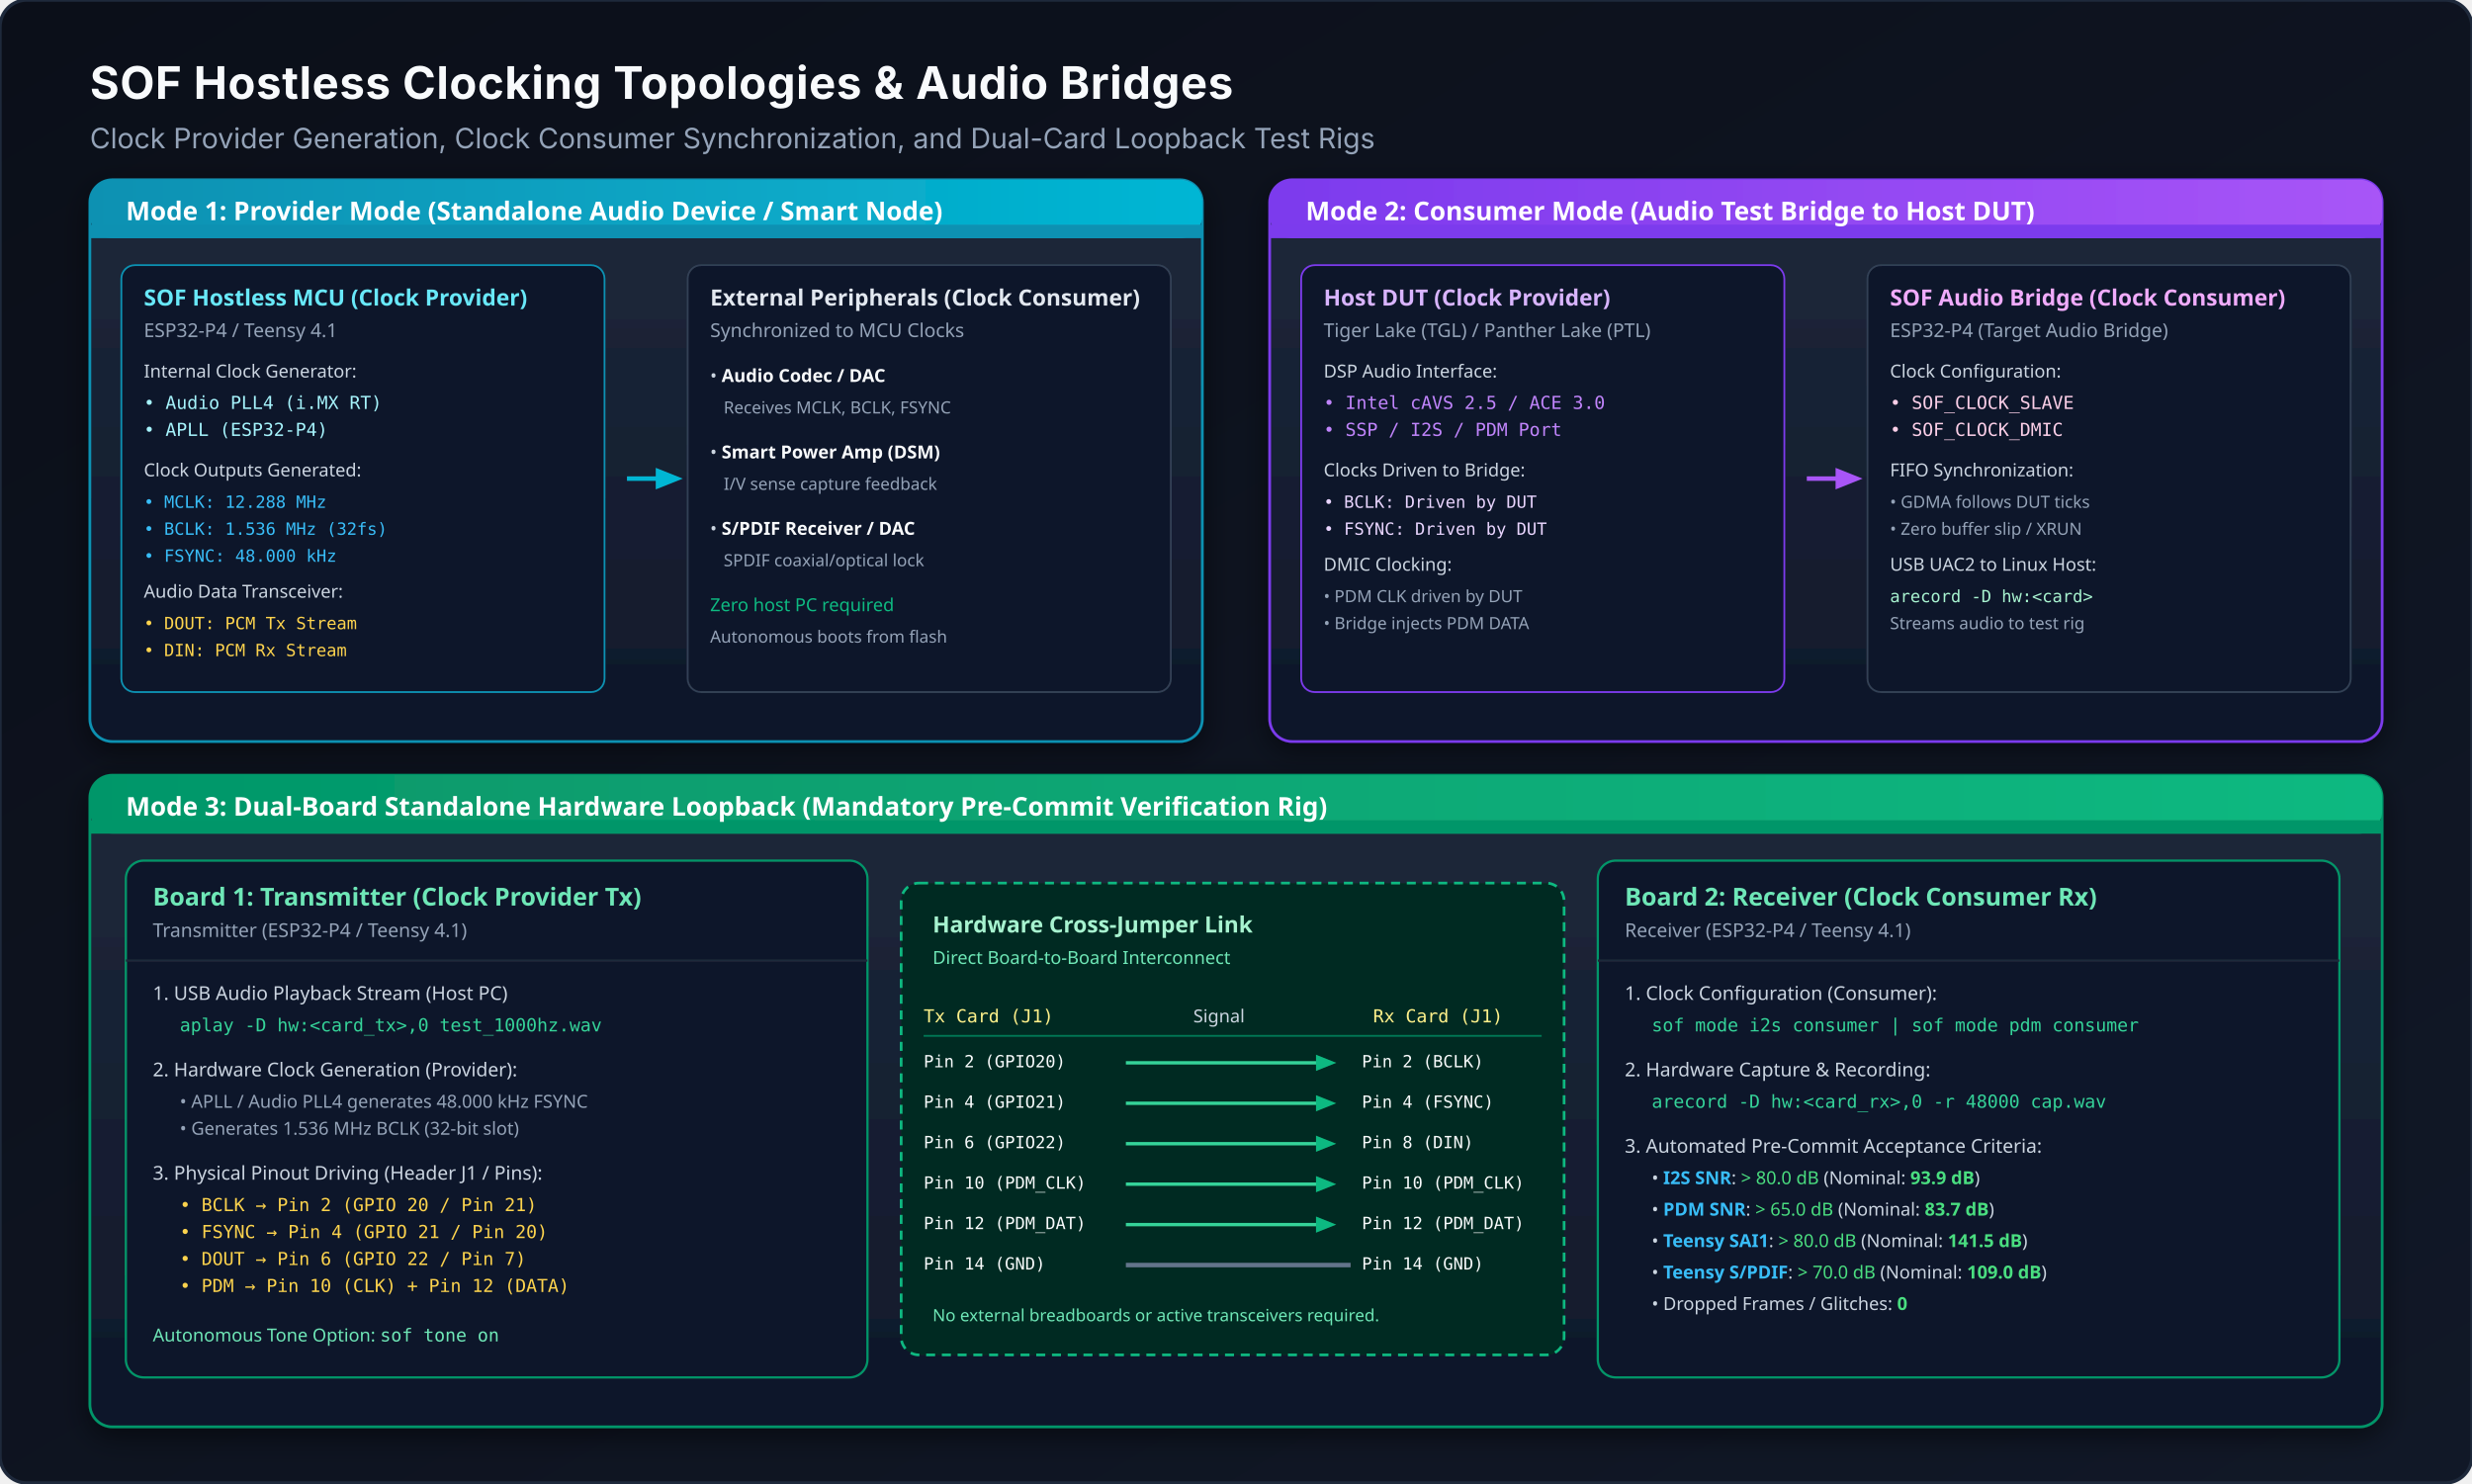
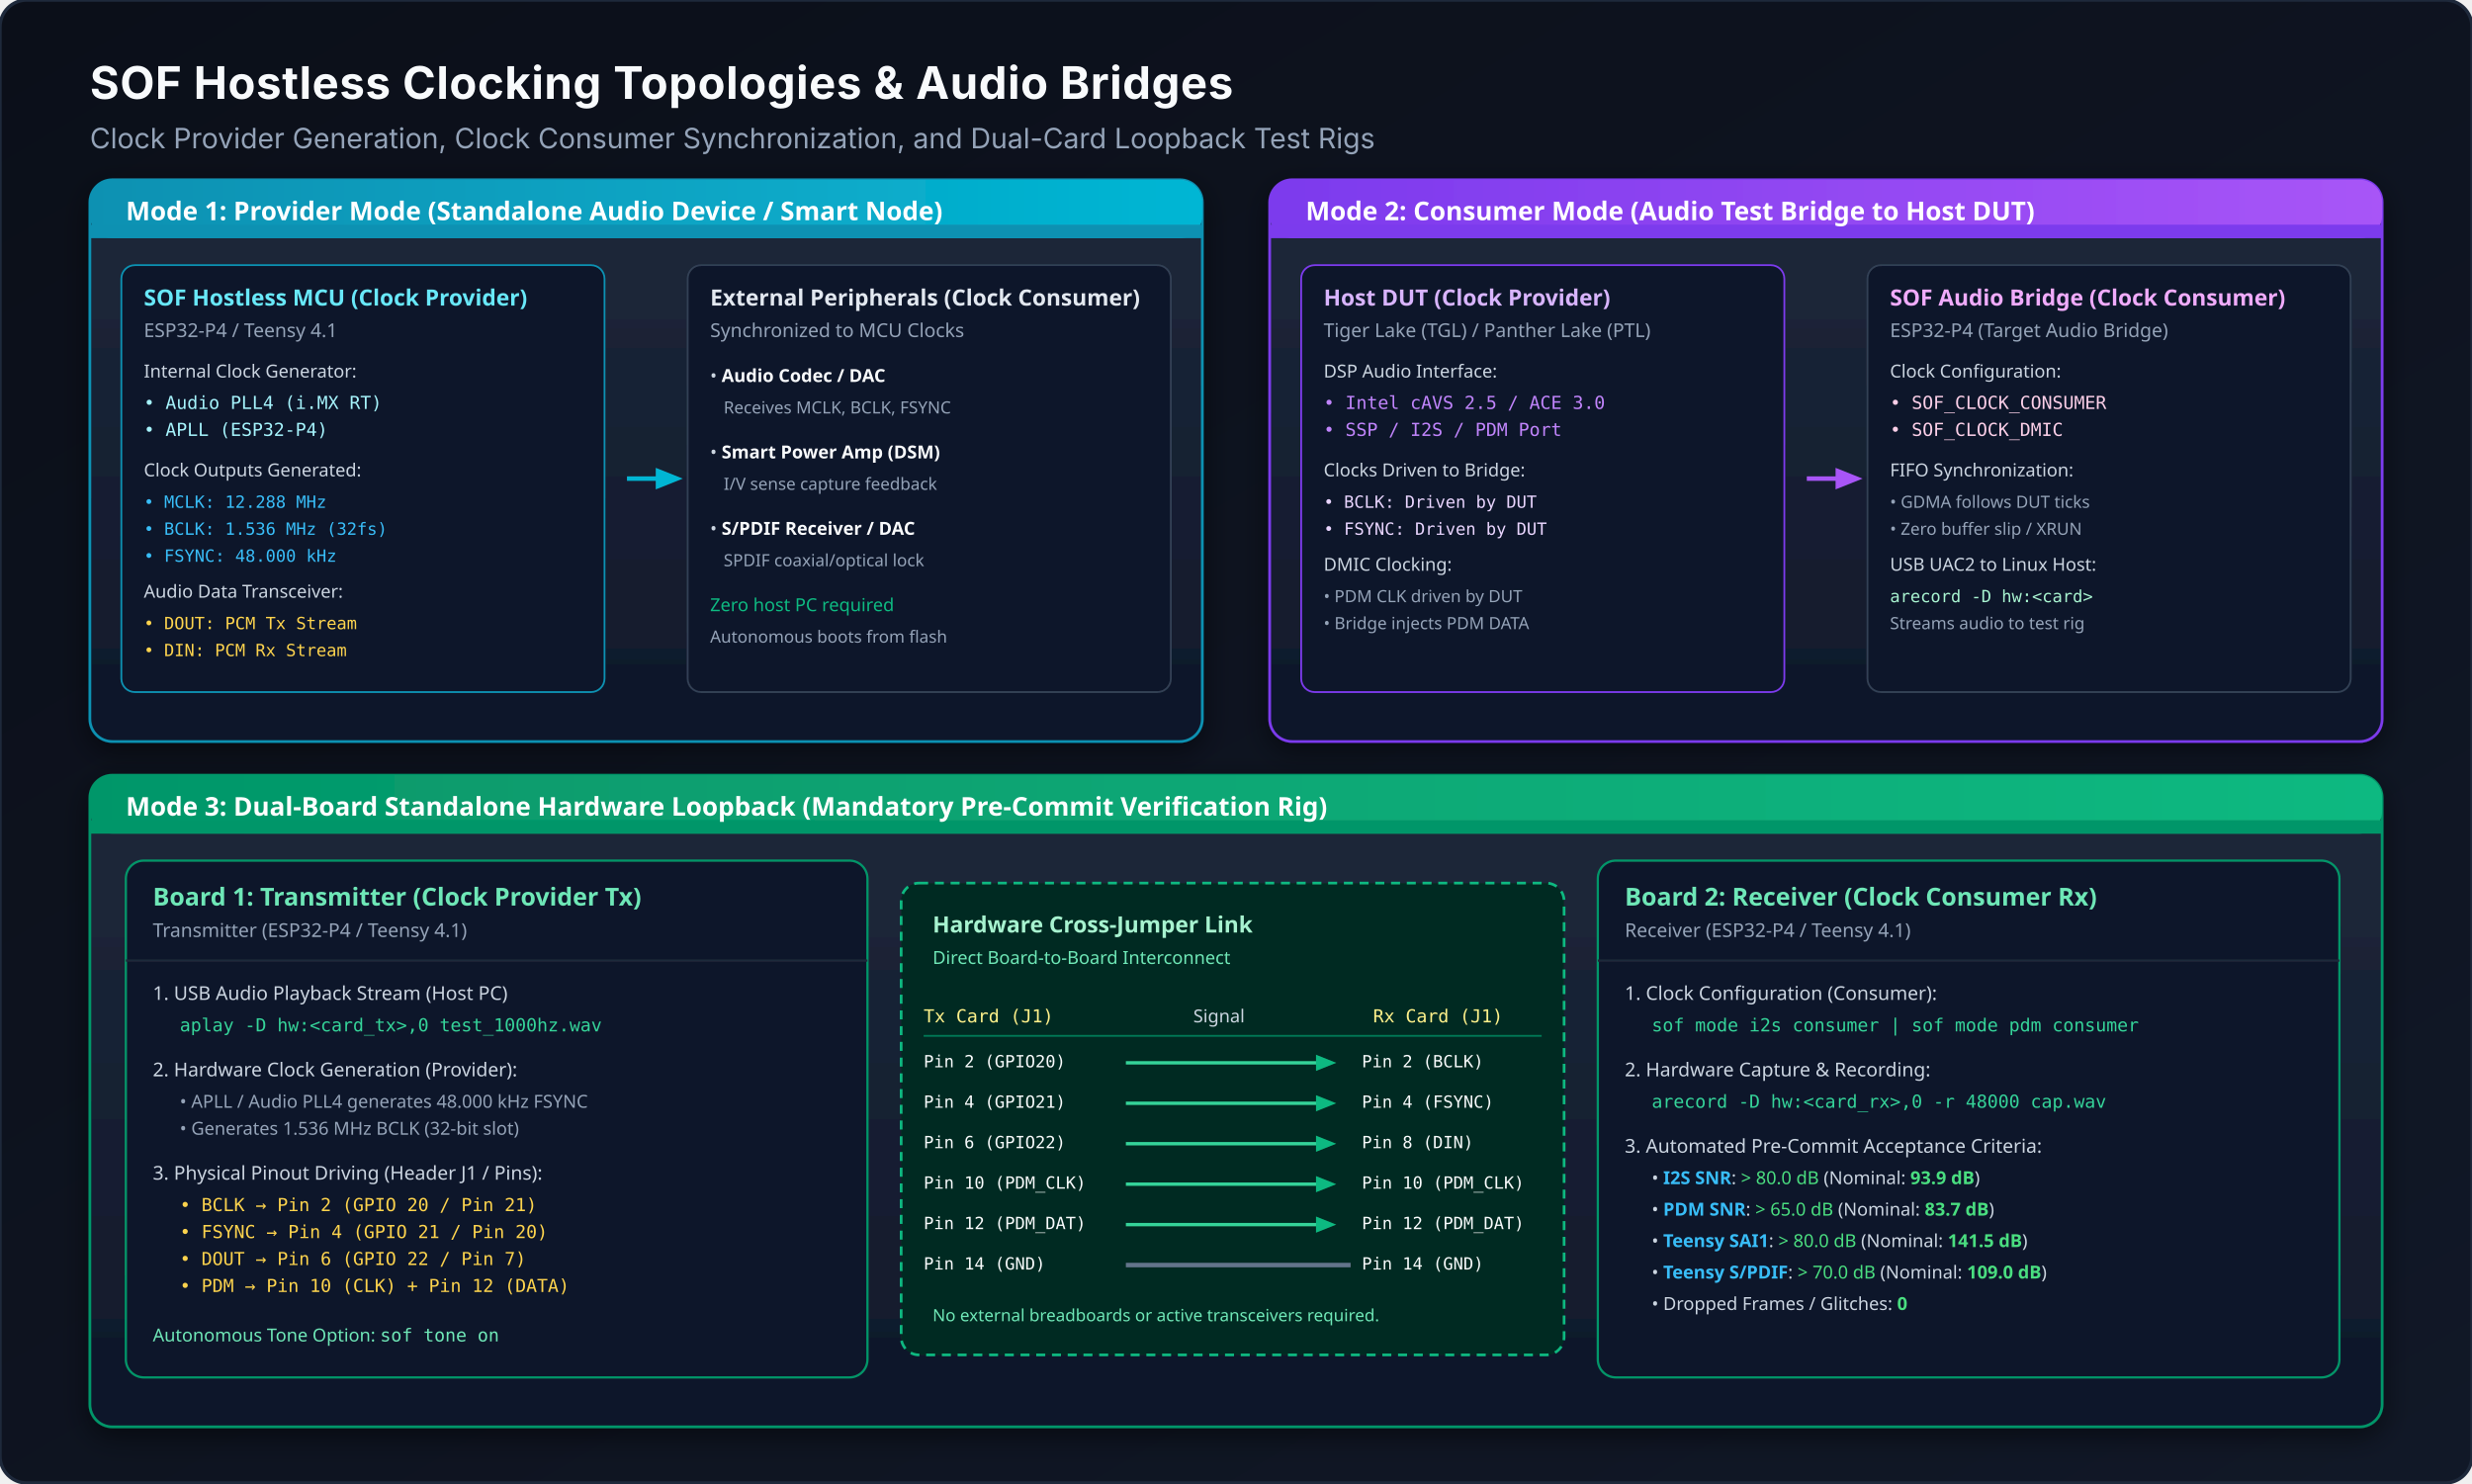
<svg xmlns="http://www.w3.org/2000/svg" viewBox="0 0 1100 660" width="100%" height="100%">
  <defs>
    <linearGradient id="bg-grad-hlclk" x1="0%" y1="0%" x2="100%" y2="100%">
      <stop offset="0%" stop-color="#0b0f19" />
      <stop offset="100%" stop-color="#111827" />
    </linearGradient>
    <linearGradient id="card-grad-hlc" x1="0%" y1="0%" x2="0%" y2="100%">
      <stop offset="0%" stop-color="#1e293b" />
      <stop offset="100%" stop-color="#0f172a" />
    </linearGradient>
    <linearGradient id="hdr-cyan-hlc" x1="0%" y1="0%" x2="100%" y2="0%">
      <stop offset="0%" stop-color="#0891b2" />
      <stop offset="100%" stop-color="#06b6d4" />
    </linearGradient>
    <linearGradient id="hdr-purple-hlc" x1="0%" y1="0%" x2="100%" y2="0%">
      <stop offset="0%" stop-color="#7c3aed" />
      <stop offset="100%" stop-color="#a855f7" />
    </linearGradient>
    <linearGradient id="hdr-emerald-hlc" x1="0%" y1="0%" x2="100%" y2="0%">
      <stop offset="0%" stop-color="#059669" />
      <stop offset="100%" stop-color="#10b981" />
    </linearGradient>
    <marker id="arr-cyan-hlc" viewBox="0 0 10 10" refX="6" refY="5" markerWidth="6" markerHeight="6" orient="auto-start-reverse">
      <path d="M 0 1 L 10 5 L 0 9 z" fill="#06b6d4" />
    </marker>
    <marker id="arr-purple-hlc" viewBox="0 0 10 10" refX="6" refY="5" markerWidth="6" markerHeight="6" orient="auto-start-reverse">
      <path d="M 0 1 L 10 5 L 0 9 z" fill="#a855f7" />
    </marker>
    <marker id="arr-emerald-hlc" viewBox="0 0 10 10" refX="6" refY="5" markerWidth="6" markerHeight="6" orient="auto-start-reverse">
      <path d="M 0 1 L 10 5 L 0 9 z" fill="#10b981" />
    </marker>
    <marker id="arr-amber-hlc" viewBox="0 0 10 10" refX="6" refY="5" markerWidth="6" markerHeight="6" orient="auto-start-reverse">
      <path d="M 0 1 L 10 5 L 0 9 z" fill="#f59e0b" />
    </marker>
    <filter id="shadow-hlc" x="-5%" y="-5%" width="110%" height="115%">
      <feDropShadow dx="0" dy="4" stdDeviation="6" flood-color="#000" flood-opacity="0.5" />
    </filter>
  </defs>
  <rect width="1100" height="660" rx="12" fill="url(#bg-grad-hlclk)" stroke="#1e293b" stroke-width="1.5" />
  <g transform="translate(40, 22)">
    <text x="0" y="22" font-family="system-ui, -apple-system, sans-serif" font-size="20" font-weight="700" fill="#f8fafc" letter-spacing="0.3">
      SOF Hostless Clocking Topologies &amp; Audio Bridges
    </text>
    <text x="0" y="44" font-family="system-ui, -apple-system, sans-serif" font-size="12.5" fill="#94a3b8">
      Clock Provider Generation, Clock Consumer Synchronization, and Dual-Card Loopback Test Rigs
    </text>
  </g>
  <g transform="translate(40, 80)" filter="url(#shadow-hlc)">
    <rect width="495" height="250" rx="10" fill="url(#card-grad-hlc)" stroke="#0891b2" stroke-width="1.2" />
    <rect width="495" height="26" rx="10" fill="url(#hdr-cyan-hlc)" />
    <rect y="20" width="495" height="6" fill="#0891b2" />
    <text x="16" y="18" font-family="system-ui, sans-serif" font-size="11.5" font-weight="700" fill="#ffffff">
      Mode 1: Provider Mode (Standalone Audio Device / Smart Node)
    </text>
    <g transform="translate(14, 38)">
      <g transform="translate(0, 0)">
        <rect width="215" height="190" rx="6" fill="#0f172a" stroke="#0891b2" stroke-width="0.8" />
        <text x="10" y="18" font-family="system-ui, sans-serif" font-size="10" font-weight="700" fill="#67e8f9">SOF Hostless MCU (Clock Provider)</text>
        <text x="10" y="32" font-family="system-ui, sans-serif" font-size="8.5" fill="#94a3b8">ESP32-P4 / Teensy 4.1</text>
        <text x="10" y="50" font-family="system-ui, sans-serif" font-size="8" fill="#cbd5e1">Internal Clock Generator:</text>
        <text x="10" y="64" font-family="monospace" font-size="8" fill="#a5f3fc">• Audio PLL4 (i.MX RT)</text>
        <text x="10" y="76" font-family="monospace" font-size="8" fill="#a5f3fc">• APLL (ESP32-P4)</text>
        <text x="10" y="94" font-family="system-ui, sans-serif" font-size="8" fill="#cbd5e1">Clock Outputs Generated:</text>
        <text x="10" y="108" font-family="monospace" font-size="7.5" fill="#38bdf8">• MCLK: 12.288 MHz</text>
        <text x="10" y="120" font-family="monospace" font-size="7.5" fill="#38bdf8">• BCLK: 1.536 MHz (32fs)</text>
        <text x="10" y="132" font-family="monospace" font-size="7.5" fill="#38bdf8">• FSYNC: 48.000 kHz</text>
        <text x="10" y="148" font-family="system-ui, sans-serif" font-size="8" fill="#cbd5e1">Audio Data Transceiver:</text>
        <text x="10" y="162" font-family="monospace" font-size="7.5" fill="#fcd34d">• DOUT: PCM Tx Stream</text>
        <text x="10" y="174" font-family="monospace" font-size="7.5" fill="#fcd34d">• DIN:  PCM Rx Stream</text>
      </g>
      <line x1="225" y1="95" x2="245" y2="95" stroke="#06b6d4" stroke-width="2" marker-end="url(#arr-cyan-hlc)" />
      <g transform="translate(252, 0)">
        <rect width="215" height="190" rx="6" fill="#0f172a" stroke="#334155" stroke-width="0.8" />
        <text x="10" y="18" font-family="system-ui, sans-serif" font-size="10" font-weight="700" fill="#e2e8f0">External Peripherals (Clock Consumer)</text>
        <text x="10" y="32" font-family="system-ui, sans-serif" font-size="8.5" fill="#94a3b8">Synchronized to MCU Clocks</text>
        <text x="10" y="52" font-family="system-ui, sans-serif" font-size="8" fill="#cbd5e1">• <tspan font-weight="700" fill="#f8fafc">Audio Codec / DAC</tspan>
        </text>
        <text x="16" y="66" font-family="system-ui, sans-serif" font-size="7.5" fill="#94a3b8">Receives MCLK, BCLK, FSYNC</text>
        <text x="10" y="86" font-family="system-ui, sans-serif" font-size="8" fill="#cbd5e1">• <tspan font-weight="700" fill="#f8fafc">Smart Power Amp (DSM)</tspan>
        </text>
        <text x="16" y="100" font-family="system-ui, sans-serif" font-size="7.5" fill="#94a3b8">I/V sense capture feedback</text>
        <text x="10" y="120" font-family="system-ui, sans-serif" font-size="8" fill="#cbd5e1">• <tspan font-weight="700" fill="#f8fafc">S/PDIF Receiver / DAC</tspan>
        </text>
        <text x="16" y="134" font-family="system-ui, sans-serif" font-size="7.5" fill="#94a3b8">SPDIF coaxial/optical lock</text>
        <text x="10" y="154" font-family="system-ui, sans-serif" font-size="8" fill="#10b981">Zero host PC required</text>
        <text x="10" y="168" font-family="system-ui, sans-serif" font-size="7.5" fill="#94a3b8">Autonomous boots from flash</text>
      </g>
    </g>
  </g>
  <g transform="translate(565, 80)" filter="url(#shadow-hlc)">
    <rect width="495" height="250" rx="10" fill="url(#card-grad-hlc)" stroke="#7c3aed" stroke-width="1.2" />
    <rect width="495" height="26" rx="10" fill="url(#hdr-purple-hlc)" />
    <rect y="20" width="495" height="6" fill="#7c3aed" />
    <text x="16" y="18" font-family="system-ui, sans-serif" font-size="11.5" font-weight="700" fill="#ffffff">
      Mode 2: Consumer Mode (Audio Test Bridge to Host DUT)
    </text>
    <g transform="translate(14, 38)">
      <g transform="translate(0, 0)">
        <rect width="215" height="190" rx="6" fill="#0f172a" stroke="#7c3aed" stroke-width="0.8" />
        <text x="10" y="18" font-family="system-ui, sans-serif" font-size="10" font-weight="700" fill="#d8b4fe">Host DUT (Clock Provider)</text>
        <text x="10" y="32" font-family="system-ui, sans-serif" font-size="8.5" fill="#94a3b8">Tiger Lake (TGL) / Panther Lake (PTL)</text>
        <text x="10" y="50" font-family="system-ui, sans-serif" font-size="8" fill="#cbd5e1">DSP Audio Interface:</text>
        <text x="10" y="64" font-family="monospace" font-size="8" fill="#c084fc">• Intel cAVS 2.5 / ACE 3.0</text>
        <text x="10" y="76" font-family="monospace" font-size="8" fill="#c084fc">• SSP / I2S / PDM Port</text>
        <text x="10" y="94" font-family="system-ui, sans-serif" font-size="8" fill="#cbd5e1">Clocks Driven to Bridge:</text>
        <text x="10" y="108" font-family="monospace" font-size="7.5" fill="#e9d5ff">• BCLK: Driven by DUT</text>
        <text x="10" y="120" font-family="monospace" font-size="7.5" fill="#e9d5ff">• FSYNC: Driven by DUT</text>
        <text x="10" y="136" font-family="system-ui, sans-serif" font-size="8" fill="#cbd5e1">DMIC Clocking:</text>
        <text x="10" y="150" font-family="system-ui, sans-serif" font-size="7.5" fill="#94a3b8">• PDM CLK driven by DUT</text>
        <text x="10" y="162" font-family="system-ui, sans-serif" font-size="7.5" fill="#94a3b8">• Bridge injects PDM DATA</text>
      </g>
      <line x1="225" y1="95" x2="245" y2="95" stroke="#a855f7" stroke-width="2" marker-end="url(#arr-purple-hlc)" />
      <g transform="translate(252, 0)">
        <rect width="215" height="190" rx="6" fill="#0f172a" stroke="#334155" stroke-width="0.8" />
        <text x="10" y="18" font-family="system-ui, sans-serif" font-size="10" font-weight="700" fill="#f0abfc">SOF Audio Bridge (Clock Consumer)</text>
        <text x="10" y="32" font-family="system-ui, sans-serif" font-size="8.5" fill="#94a3b8">ESP32-P4 (Target Audio Bridge)</text>
        <text x="10" y="50" font-family="system-ui, sans-serif" font-size="8" fill="#cbd5e1">Clock Configuration:</text>
-         <text x="10" y="64" font-family="monospace" font-size="8" fill="#fbcfe8">• SOF_CLOCK_SLAVE</text>
+         <text x="10" y="64" font-family="monospace" font-size="8" fill="#fbcfe8">• SOF_CLOCK_CONSUMER</text>
        <text x="10" y="76" font-family="monospace" font-size="8" fill="#fbcfe8">• SOF_CLOCK_DMIC</text>
        <text x="10" y="94" font-family="system-ui, sans-serif" font-size="8" fill="#cbd5e1">FIFO Synchronization:</text>
        <text x="10" y="108" font-family="system-ui, sans-serif" font-size="7.5" fill="#94a3b8">• GDMA follows DUT ticks</text>
        <text x="10" y="120" font-family="system-ui, sans-serif" font-size="7.5" fill="#94a3b8">• Zero buffer slip / XRUN</text>
        <text x="10" y="136" font-family="system-ui, sans-serif" font-size="8" fill="#cbd5e1">USB UAC2 to Linux Host:</text>
        <text x="10" y="150" font-family="monospace" font-size="7.5" fill="#a7f3d0">arecord -D hw:&lt;card&gt;</text>
        <text x="10" y="162" font-family="system-ui, sans-serif" font-size="7.5" fill="#94a3b8">Streams audio to test rig</text>
      </g>
    </g>
  </g>
  <g transform="translate(40, 345)" filter="url(#shadow-hlc)">
    <rect width="1020" height="290" rx="10" fill="url(#card-grad-hlc)" stroke="#059669" stroke-width="1.2" />
    <rect width="1020" height="26" rx="10" fill="url(#hdr-emerald-hlc)" />
    <rect y="20" width="1020" height="6" fill="#059669" />
    <text x="16" y="18" font-family="system-ui, sans-serif" font-size="11.5" font-weight="700" fill="#ffffff">
      Mode 3: Dual-Board Standalone Hardware Loopback (Mandatory Pre-Commit Verification Rig)
    </text>
    <g transform="translate(16, 38)">
      <g transform="translate(0, 0)">
        <rect width="330" height="230" rx="8" fill="#0f172a" stroke="#059669" stroke-width="1" />
        <text x="12" y="20" font-family="system-ui, sans-serif" font-size="11" font-weight="700" fill="#6ee7b7">Board 1: Transmitter (Clock Provider Tx)</text>
        <text x="12" y="34" font-family="system-ui, sans-serif" font-size="8.5" fill="#94a3b8">Transmitter (ESP32-P4 / Teensy 4.1)</text>
        <rect y="44" width="330" height="1" fill="#1e293b" />
        <text x="12" y="62" font-family="system-ui, sans-serif" font-size="8.5" fill="#cbd5e1">1. USB Audio Playback Stream (Host PC)</text>
        <text x="24" y="76" font-family="monospace" font-size="8" fill="#34d399">aplay -D hw:&lt;card_tx&gt;,0 test_1000hz.wav</text>
        <text x="12" y="96" font-family="system-ui, sans-serif" font-size="8.5" fill="#cbd5e1">2. Hardware Clock Generation (Provider):</text>
        <text x="24" y="110" font-family="system-ui, sans-serif" font-size="8" fill="#94a3b8">• APLL / Audio PLL4 generates 48.000 kHz FSYNC</text>
        <text x="24" y="122" font-family="system-ui, sans-serif" font-size="8" fill="#94a3b8">• Generates 1.536 MHz BCLK (32-bit slot)</text>
        <text x="12" y="142" font-family="system-ui, sans-serif" font-size="8.5" fill="#cbd5e1">3. Physical Pinout Driving (Header J1 / Pins):</text>
        <text x="24" y="156" font-family="monospace" font-size="8" fill="#fcd34d">• BCLK  → Pin 2 (GPIO 20 / Pin 21)</text>
        <text x="24" y="168" font-family="monospace" font-size="8" fill="#fcd34d">• FSYNC → Pin 4 (GPIO 21 / Pin 20)</text>
        <text x="24" y="180" font-family="monospace" font-size="8" fill="#fcd34d">• DOUT  → Pin 6 (GPIO 22 / Pin 7)</text>
        <text x="24" y="192" font-family="monospace" font-size="8" fill="#fcd34d">• PDM   → Pin 10 (CLK) + Pin 12 (DATA)</text>
        <text x="12" y="214" font-family="system-ui, sans-serif" font-size="8" fill="#6ee7b7">Autonomous Tone Option: <tspan font-family="monospace">sof tone on</tspan>
        </text>
      </g>
      <g transform="translate(345, 10)">
        <rect width="295" height="210" rx="8" fill="#022c22" stroke="#10b981" stroke-width="1.2" stroke-dasharray="4,3" />
        <text x="14" y="22" font-family="system-ui, sans-serif" font-size="10" font-weight="700" fill="#a7f3d0">Hardware Cross-Jumper Link</text>
        <text x="14" y="36" font-family="system-ui, sans-serif" font-size="8" fill="#6ee7b7">Direct Board-to-Board Interconnect</text>
        <g transform="translate(10, 48)">
          <text x="0" y="14" font-family="monospace" font-size="8" fill="#fef08a">Tx Card (J1)</text>
          <text x="120" y="14" font-family="system-ui" font-size="8" fill="#cbd5e1">Signal</text>
          <text x="200" y="14" font-family="monospace" font-size="8" fill="#fef08a">Rx Card (J1)</text>
          <line y1="20" x2="275" y2="20" stroke="#047857" stroke-width="0.8" />
          <text x="0" y="34" font-family="monospace" font-size="7.5" fill="#f8fafc">Pin 2 (GPIO20)</text>
          <path d="M 90 32 L 180 32" stroke="#34d399" stroke-width="1.5" marker-end="url(#arr-emerald-hlc)" />
          <text x="195" y="34" font-family="monospace" font-size="7.5" fill="#f8fafc">Pin 2 (BCLK)</text>
          <text x="0" y="52" font-family="monospace" font-size="7.5" fill="#f8fafc">Pin 4 (GPIO21)</text>
          <path d="M 90 50 L 180 50" stroke="#34d399" stroke-width="1.5" marker-end="url(#arr-emerald-hlc)" />
          <text x="195" y="52" font-family="monospace" font-size="7.5" fill="#f8fafc">Pin 4 (FSYNC)</text>
          <text x="0" y="70" font-family="monospace" font-size="7.5" fill="#f8fafc">Pin 6 (GPIO22)</text>
          <path d="M 90 68 L 180 68" stroke="#34d399" stroke-width="1.5" marker-end="url(#arr-emerald-hlc)" />
          <text x="195" y="70" font-family="monospace" font-size="7.5" fill="#f8fafc">Pin 8 (DIN)</text>
          <text x="0" y="88" font-family="monospace" font-size="7.5" fill="#f8fafc">Pin 10 (PDM_CLK)</text>
          <path d="M 90 86 L 180 86" stroke="#34d399" stroke-width="1.5" marker-end="url(#arr-emerald-hlc)" />
          <text x="195" y="88" font-family="monospace" font-size="7.5" fill="#f8fafc">Pin 10 (PDM_CLK)</text>
          <text x="0" y="106" font-family="monospace" font-size="7.5" fill="#f8fafc">Pin 12 (PDM_DAT)</text>
          <path d="M 90 104 L 180 104" stroke="#34d399" stroke-width="1.5" marker-end="url(#arr-emerald-hlc)" />
          <text x="195" y="106" font-family="monospace" font-size="7.5" fill="#f8fafc">Pin 12 (PDM_DAT)</text>
          <text x="0" y="124" font-family="monospace" font-size="7.5" fill="#f8fafc">Pin 14 (GND)</text>
          <line x1="90" y1="122" x2="190" y2="122" stroke="#64748b" stroke-width="2" />
          <text x="195" y="124" font-family="monospace" font-size="7.5" fill="#f8fafc">Pin 14 (GND)</text>
        </g>
        <text x="14" y="195" font-family="system-ui, sans-serif" font-size="7.5" fill="#6ee7b7">
          No external breadboards or active transceivers required.
        </text>
      </g>
      <g transform="translate(655, 0)">
        <rect width="330" height="230" rx="8" fill="#0f172a" stroke="#059669" stroke-width="1" />
        <text x="12" y="20" font-family="system-ui, sans-serif" font-size="11" font-weight="700" fill="#6ee7b7">Board 2: Receiver (Clock Consumer Rx)</text>
        <text x="12" y="34" font-family="system-ui, sans-serif" font-size="8.5" fill="#94a3b8">Receiver (ESP32-P4 / Teensy 4.1)</text>
        <rect y="44" width="330" height="1" fill="#1e293b" />
        <text x="12" y="62" font-family="system-ui, sans-serif" font-size="8.5" fill="#cbd5e1">1. Clock Configuration (Consumer):</text>
        <text x="24" y="76" font-family="monospace" font-size="8" fill="#34d399">sof mode i2s consumer  |  sof mode pdm consumer</text>
        <text x="12" y="96" font-family="system-ui, sans-serif" font-size="8.5" fill="#cbd5e1">2. Hardware Capture &amp; Recording:</text>
        <text x="24" y="110" font-family="monospace" font-size="8" fill="#34d399">arecord -D hw:&lt;card_rx&gt;,0 -r 48000 cap.wav</text>
        <text x="12" y="130" font-family="system-ui, sans-serif" font-size="8.5" fill="#cbd5e1">3. Automated Pre-Commit Acceptance Criteria:</text>
        <text x="24" y="144" font-family="system-ui, sans-serif" font-size="8" fill="#cbd5e1">• <tspan font-weight="700" fill="#38bdf8">I2S SNR</tspan>: <tspan fill="#4ade80">&gt; 80.0 dB</tspan> (Nominal: <tspan font-weight="700" fill="#4ade80">93.9 dB</tspan>)</text>
        <text x="24" y="158" font-family="system-ui, sans-serif" font-size="8" fill="#cbd5e1">• <tspan font-weight="700" fill="#38bdf8">PDM SNR</tspan>: <tspan fill="#4ade80">&gt; 65.0 dB</tspan> (Nominal: <tspan font-weight="700" fill="#4ade80">83.7 dB</tspan>)</text>
        <text x="24" y="172" font-family="system-ui, sans-serif" font-size="8" fill="#cbd5e1">• <tspan font-weight="700" fill="#38bdf8">Teensy SAI1</tspan>: <tspan fill="#4ade80">&gt; 80.0 dB</tspan> (Nominal: <tspan font-weight="700" fill="#4ade80">141.5 dB</tspan>)</text>
        <text x="24" y="186" font-family="system-ui, sans-serif" font-size="8" fill="#cbd5e1">• <tspan font-weight="700" fill="#38bdf8">Teensy S/PDIF</tspan>: <tspan fill="#4ade80">&gt; 70.0 dB</tspan> (Nominal: <tspan font-weight="700" fill="#4ade80">109.0 dB</tspan>)</text>
        <text x="24" y="200" font-family="system-ui, sans-serif" font-size="8" fill="#cbd5e1">• Dropped Frames / Glitches: <tspan font-weight="700" fill="#4ade80">0</tspan>
        </text>
      </g>
    </g>
  </g>
</svg>
